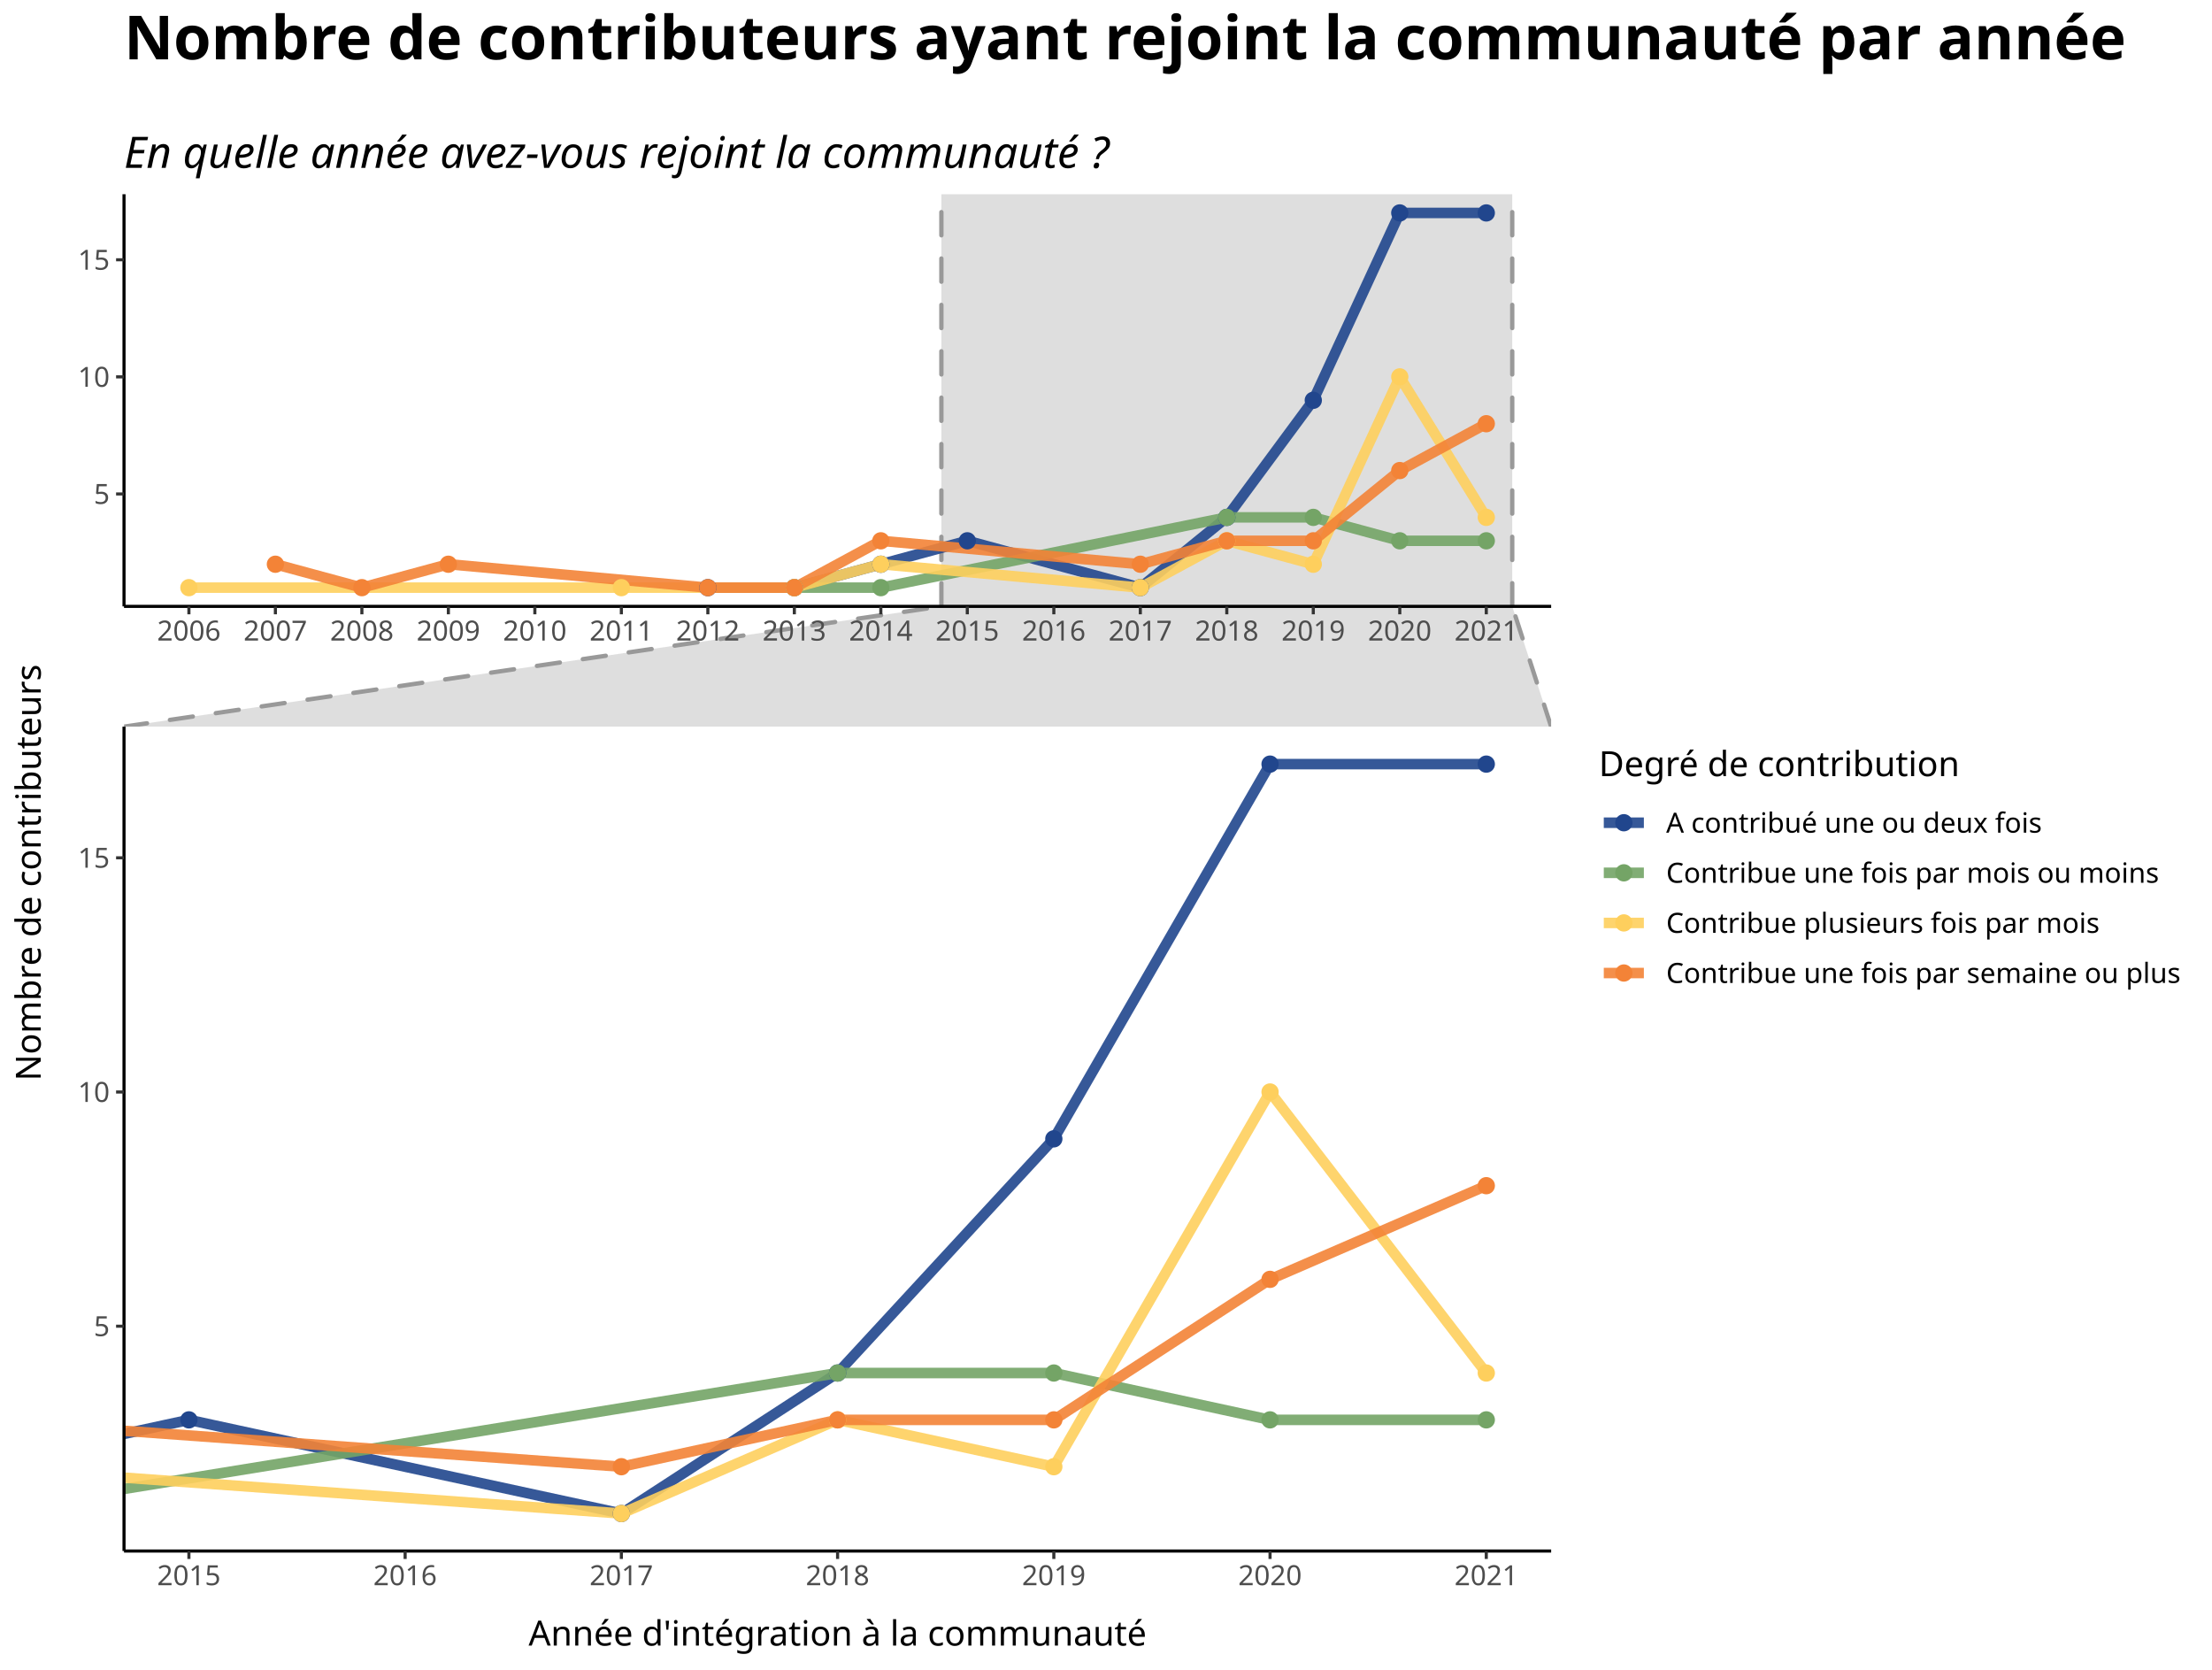
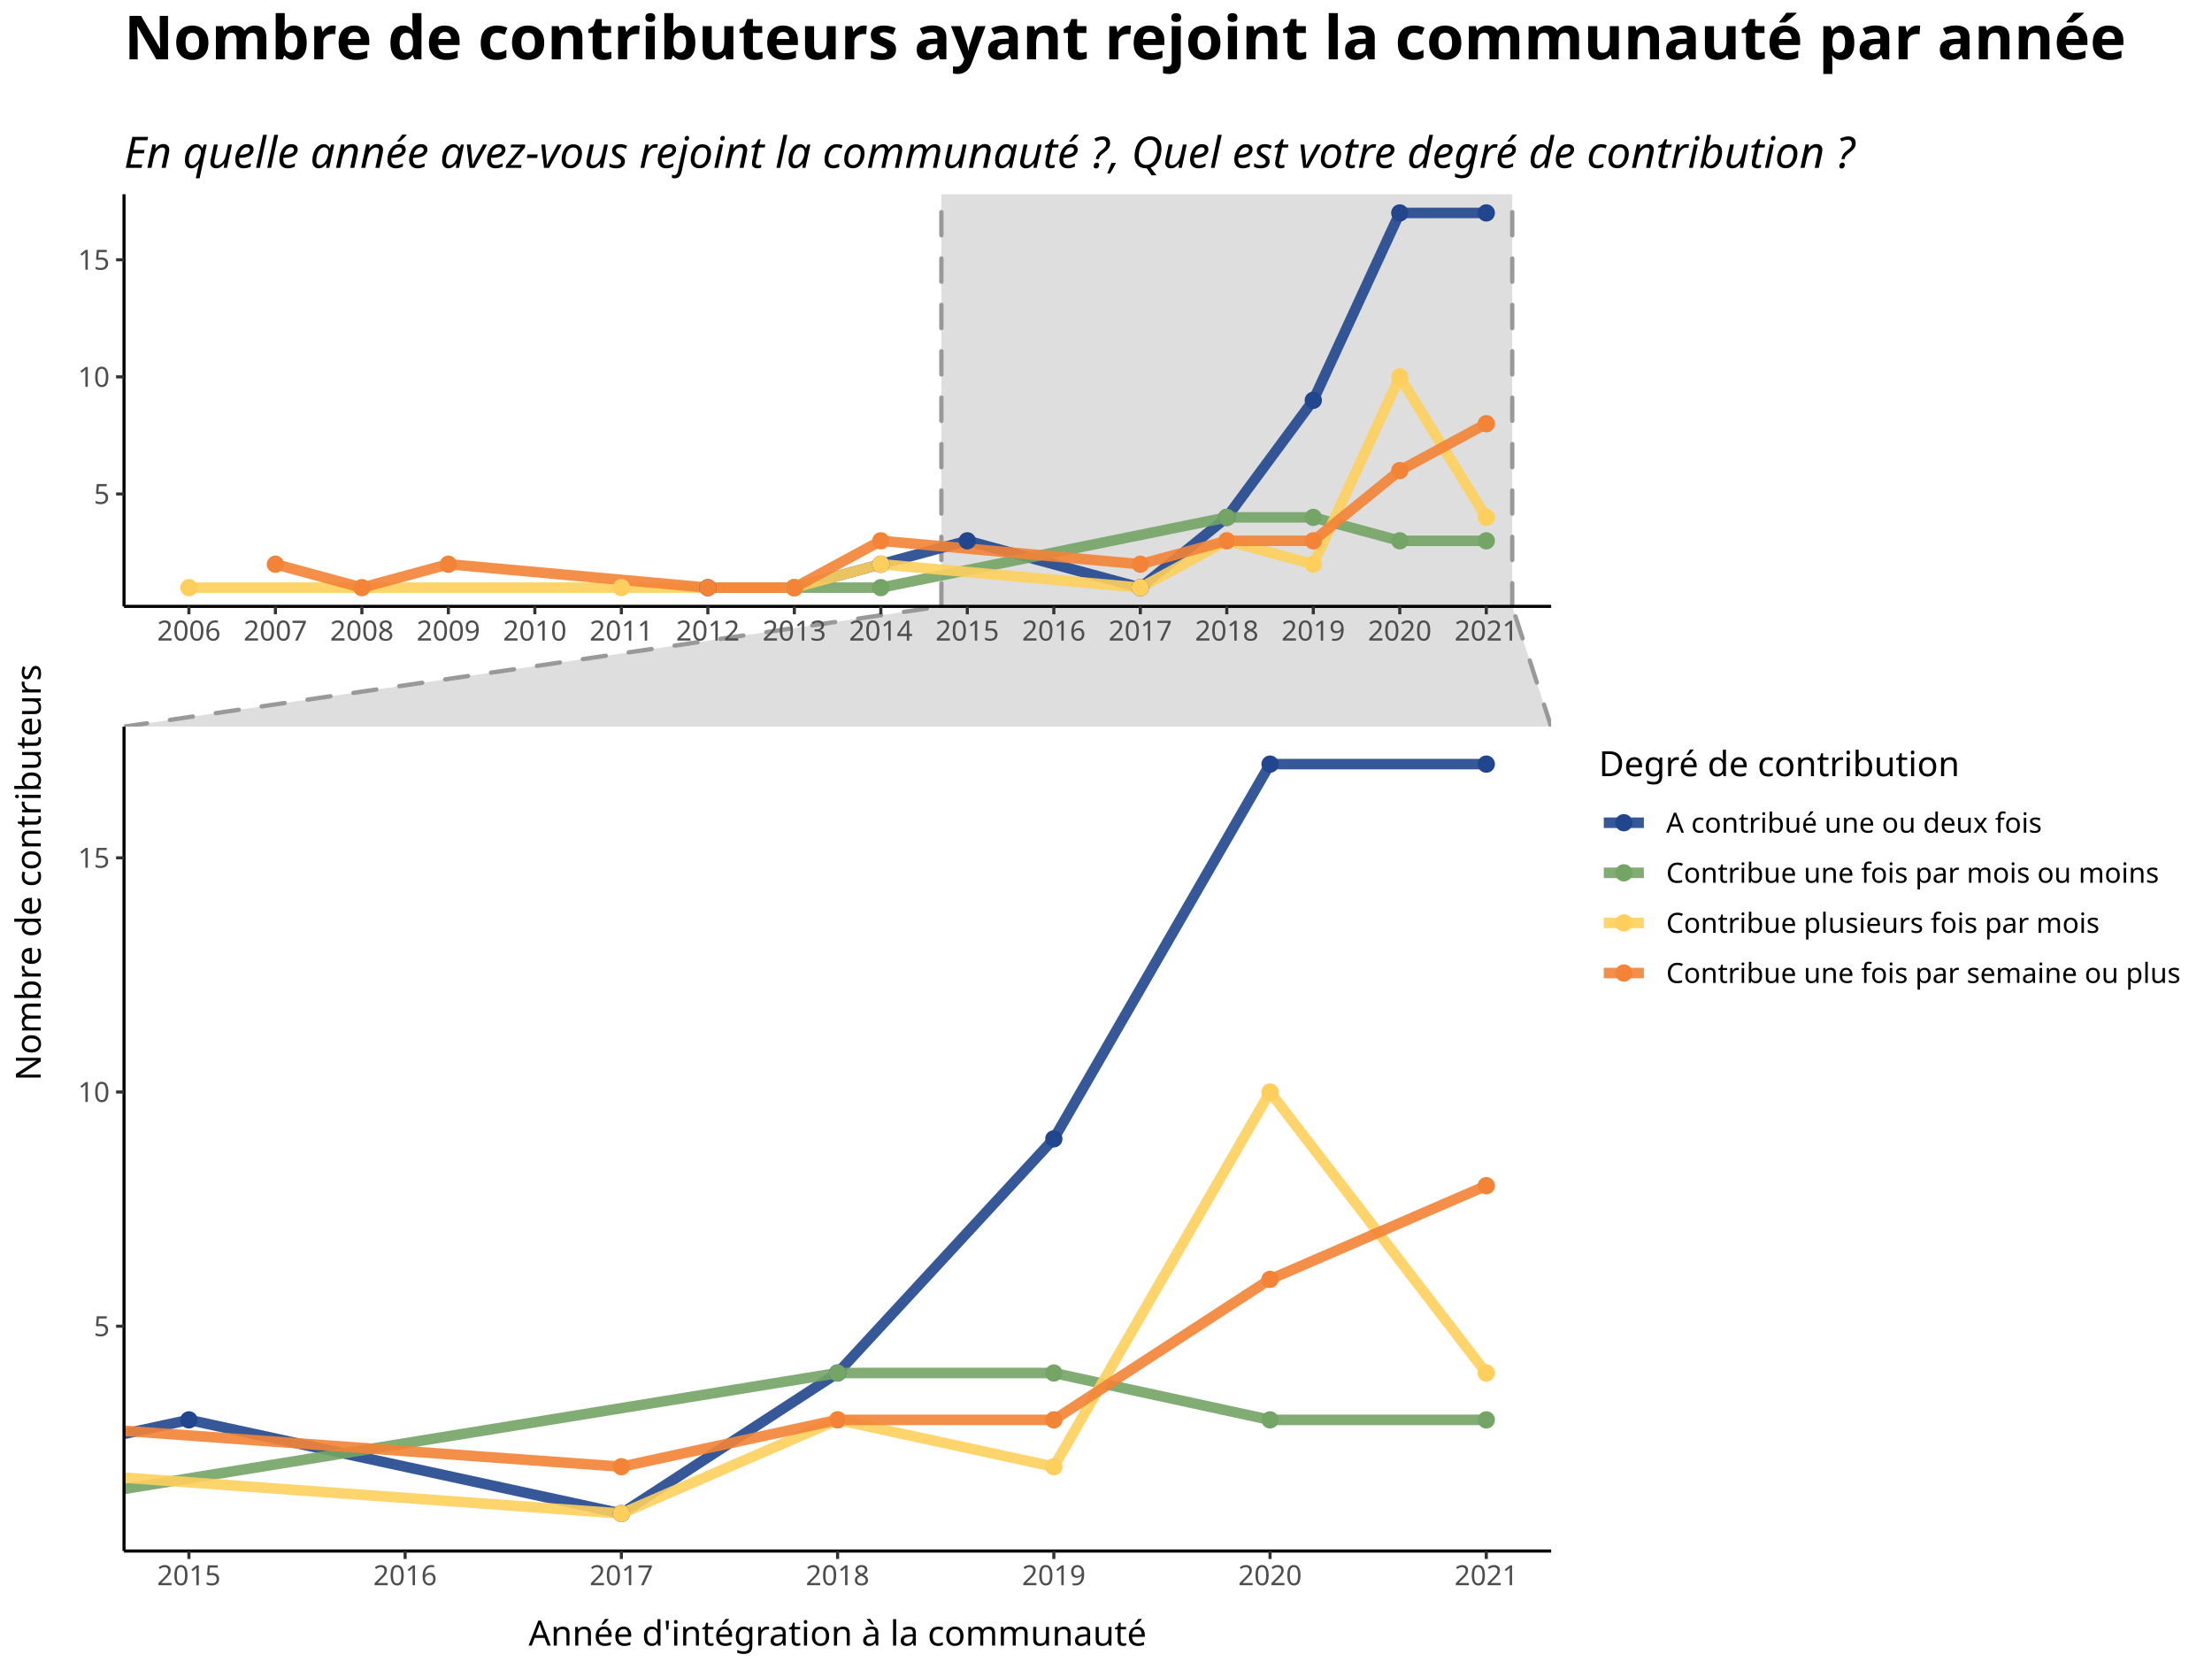
<svg xmlns="http://www.w3.org/2000/svg" class="svglite" width="763.20pt" height="576.00pt" viewBox="0 0 763.20 576.00">
  <defs>
    <style type="text/css">
    .svglite line, .svglite polyline, .svglite polygon, .svglite path, .svglite rect, .svglite circle {
      fill: none;
      stroke: #000000;
      stroke-linecap: round;
      stroke-linejoin: round;
      stroke-miterlimit: 10.00;
    }
    .svglite text {
      white-space: pre;
    }
  </style>
  </defs>
  <rect width="100%" height="100%" style="stroke: none; fill: #FFFFFF;" />
  <defs>
    <clipPath id="cpMC4wMHw3NjMuMjB8MC4wMHw1NzYuMDA=">
      <rect x="0.00" y="0.00" width="763.20" height="576.00" />
    </clipPath>
  </defs>
  <g clip-path="url(#cpMC4wMHw3NjMuMjB8MC4wMHw1NzYuMDA=)">
    <rect x="0" y="0.00" width="763.20" height="576.00" style="stroke-width: 1.07; stroke: #FFFFFF; fill: #FFFFFF;" />
  </g>
  <defs>
    <clipPath id="cpNDIuNzl8NTM1LjE5fDIwOS4xN3wyNTAuNjY=">
      <rect x="42.79" y="209.17" width="492.39" height="41.49" />
    </clipPath>
  </defs>
  <g clip-path="url(#cpNDIuNzl8NTM1LjE5fDIwOS4xN3wyNTAuNjY=)">
    <polygon points="324.80,209.17 521.76,209.17 535.19,250.66 42.79,250.66 " style="stroke-width: 0.75; stroke: none; fill: #BEBEBE; fill-opacity: 0.50;" />
    <line x1="42.79" y1="250.66" x2="324.80" y2="209.17" style="stroke-width: 1.50; stroke: #999999; stroke-dasharray: 8.00,8.00;" />
    <line x1="535.19" y1="250.66" x2="521.76" y2="209.17" style="stroke-width: 1.50; stroke: #999999; stroke-dasharray: 8.00,8.00;" />
  </g>
  <g clip-path="url(#cpMC4wMHw3NjMuMjB8MC4wMHw1NzYuMDA=)">
</g>
  <defs>
    <clipPath id="cpNDIuNzl8NTM1LjE5fDY2Ljk5fDIwOS4xNw==">
      <rect x="42.79" y="66.99" width="492.39" height="142.18" />
    </clipPath>
  </defs>
  <g clip-path="url(#cpNDIuNzl8NTM1LjE5fDY2Ljk5fDIwOS4xNw==)">
    <rect x="42.79" y="66.99" width="492.39" height="142.18" style="stroke-width: 1.07; stroke: none; fill: #FFFFFF;" />
    <rect x="324.80" y="66.99" width="196.96" height="142.18" style="stroke-width: 0.75; stroke: none; fill: #BEBEBE; fill-opacity: 0.50;" />
    <line x1="324.80" y1="209.17" x2="324.80" y2="66.99" style="stroke-width: 1.50; stroke: #999999; stroke-dasharray: 8.00,8.00;" />
    <line x1="521.76" y1="209.17" x2="521.76" y2="66.99" style="stroke-width: 1.50; stroke: #999999; stroke-dasharray: 8.00,8.00;" />
    <polyline points="244.23,202.71 274.07,202.71 303.91,194.63 333.75,186.55 393.44,202.71 423.28,178.47 453.12,138.08 482.96,73.45 512.81,73.45 " style="stroke-width: 3.63; stroke: #21468D; stroke-opacity: 0.90; stroke-linecap: butt;" />
    <polyline points="274.07,202.71 303.91,202.71 423.28,178.47 453.12,178.47 482.96,186.55 512.81,186.55 " style="stroke-width: 3.63; stroke: #74A466; stroke-opacity: 0.90; stroke-linecap: butt;" />
    <polyline points="65.18,202.71 214.39,202.71 274.07,202.71 303.91,194.63 393.44,202.71 423.28,186.55 453.12,194.63 482.96,130.00 512.81,178.47 " style="stroke-width: 3.63; stroke: #FECF5D; stroke-opacity: 0.90; stroke-linecap: butt;" />
    <polyline points="95.02,194.63 124.86,202.71 154.70,194.63 244.23,202.71 274.07,202.71 303.91,186.55 393.44,194.63 423.28,186.55 453.12,186.55 482.96,162.32 512.81,146.16 " style="stroke-width: 3.63; stroke: #F38337; stroke-opacity: 0.90; stroke-linecap: butt;" />
    <circle cx="65.18" cy="202.71" r="1.92" style="stroke-width: 2.13; stroke: #FECF5D; fill: #FECF5D;" />
    <circle cx="95.02" cy="194.63" r="1.92" style="stroke-width: 2.13; stroke: #F38337; fill: #F38337;" />
    <circle cx="124.86" cy="202.71" r="1.92" style="stroke-width: 2.13; stroke: #F38337; fill: #F38337;" />
    <circle cx="154.70" cy="194.63" r="1.92" style="stroke-width: 2.13; stroke: #F38337; fill: #F38337;" />
    <circle cx="214.39" cy="202.71" r="1.92" style="stroke-width: 2.13; stroke: #FECF5D; fill: #FECF5D;" />
    <circle cx="244.23" cy="202.71" r="1.92" style="stroke-width: 2.13; stroke: #21468D; fill: #21468D;" />
    <circle cx="244.23" cy="202.71" r="1.92" style="stroke-width: 2.13; stroke: #F38337; fill: #F38337;" />
    <circle cx="274.07" cy="202.71" r="1.92" style="stroke-width: 2.13; stroke: #21468D; fill: #21468D;" />
    <circle cx="274.07" cy="202.71" r="1.92" style="stroke-width: 2.13; stroke: #74A466; fill: #74A466;" />
    <circle cx="274.07" cy="202.71" r="1.92" style="stroke-width: 2.13; stroke: #FECF5D; fill: #FECF5D;" />
    <circle cx="274.07" cy="202.71" r="1.92" style="stroke-width: 2.13; stroke: #F38337; fill: #F38337;" />
    <circle cx="303.91" cy="194.63" r="1.92" style="stroke-width: 2.13; stroke: #21468D; fill: #21468D;" />
    <circle cx="303.91" cy="202.71" r="1.92" style="stroke-width: 2.13; stroke: #74A466; fill: #74A466;" />
    <circle cx="303.91" cy="194.63" r="1.92" style="stroke-width: 2.13; stroke: #FECF5D; fill: #FECF5D;" />
    <circle cx="303.91" cy="186.55" r="1.92" style="stroke-width: 2.13; stroke: #F38337; fill: #F38337;" />
    <circle cx="333.75" cy="186.55" r="1.92" style="stroke-width: 2.13; stroke: #21468D; fill: #21468D;" />
    <circle cx="393.44" cy="202.71" r="1.92" style="stroke-width: 2.13; stroke: #21468D; fill: #21468D;" />
    <circle cx="393.44" cy="202.71" r="1.92" style="stroke-width: 2.13; stroke: #FECF5D; fill: #FECF5D;" />
    <circle cx="393.44" cy="194.63" r="1.92" style="stroke-width: 2.13; stroke: #F38337; fill: #F38337;" />
    <circle cx="423.28" cy="178.47" r="1.92" style="stroke-width: 2.13; stroke: #21468D; fill: #21468D;" />
    <circle cx="423.28" cy="178.47" r="1.92" style="stroke-width: 2.13; stroke: #74A466; fill: #74A466;" />
    <circle cx="423.28" cy="186.55" r="1.92" style="stroke-width: 2.13; stroke: #FECF5D; fill: #FECF5D;" />
    <circle cx="423.28" cy="186.55" r="1.92" style="stroke-width: 2.13; stroke: #F38337; fill: #F38337;" />
    <circle cx="453.12" cy="138.08" r="1.92" style="stroke-width: 2.13; stroke: #21468D; fill: #21468D;" />
    <circle cx="453.12" cy="178.47" r="1.92" style="stroke-width: 2.13; stroke: #74A466; fill: #74A466;" />
    <circle cx="453.12" cy="194.63" r="1.92" style="stroke-width: 2.13; stroke: #FECF5D; fill: #FECF5D;" />
    <circle cx="453.12" cy="186.55" r="1.92" style="stroke-width: 2.13; stroke: #F38337; fill: #F38337;" />
    <circle cx="482.96" cy="73.45" r="1.92" style="stroke-width: 2.13; stroke: #21468D; fill: #21468D;" />
    <circle cx="482.96" cy="186.55" r="1.92" style="stroke-width: 2.13; stroke: #74A466; fill: #74A466;" />
    <circle cx="482.96" cy="130.00" r="1.92" style="stroke-width: 2.13; stroke: #FECF5D; fill: #FECF5D;" />
    <circle cx="482.96" cy="162.32" r="1.92" style="stroke-width: 2.13; stroke: #F38337; fill: #F38337;" />
    <circle cx="512.81" cy="73.45" r="1.92" style="stroke-width: 2.13; stroke: #21468D; fill: #21468D;" />
    <circle cx="512.81" cy="186.55" r="1.92" style="stroke-width: 2.13; stroke: #74A466; fill: #74A466;" />
    <circle cx="512.81" cy="178.47" r="1.92" style="stroke-width: 2.13; stroke: #FECF5D; fill: #FECF5D;" />
    <circle cx="512.81" cy="146.16" r="1.92" style="stroke-width: 2.13; stroke: #F38337; fill: #F38337;" />
  </g>
  <g clip-path="url(#cpMC4wMHw3NjMuMjB8MC4wMHw1NzYuMDA=)">
</g>
  <defs>
    <clipPath id="cpNDIuNzl8NTM1LjE5fDI1MC42Nnw1MzUuMDI=">
      <rect x="42.79" y="250.66" width="492.39" height="284.36" />
    </clipPath>
  </defs>
  <g clip-path="url(#cpNDIuNzl8NTM1LjE5fDI1MC42Nnw1MzUuMDI=)">
    <rect x="42.79" y="250.66" width="492.39" height="284.36" style="stroke-width: 1.07; stroke: none; fill: #FFFFFF;" />
    <polyline points="-158.64,522.09 -84.03,522.09 -9.43,505.94 65.18,489.78 214.39,522.09 288.99,473.62 363.60,392.84 438.20,263.58 512.81,263.58 " style="stroke-width: 3.63; stroke: #21468D; stroke-opacity: 0.90; stroke-linecap: butt;" />
    <polyline points="-84.03,522.09 -9.43,522.09 288.99,473.62 363.60,473.62 438.20,489.78 512.81,489.78 " style="stroke-width: 3.63; stroke: #74A466; stroke-opacity: 0.90; stroke-linecap: butt;" />
    <polyline points="-606.27,522.09 -233.24,522.09 -84.03,522.09 -9.43,505.94 214.39,522.09 288.99,489.78 363.60,505.94 438.20,376.68 512.81,473.62 " style="stroke-width: 3.63; stroke: #FECF5D; stroke-opacity: 0.90; stroke-linecap: butt;" />
    <polyline points="-531.66,505.94 -457.06,522.09 -382.45,505.94 -158.64,522.09 -84.03,522.09 -9.43,489.78 214.39,505.94 288.99,489.78 363.60,489.78 438.20,441.31 512.81,409.00 " style="stroke-width: 3.63; stroke: #F38337; stroke-opacity: 0.90; stroke-linecap: butt;" />
    <circle cx="-606.27" cy="522.09" r="1.92" style="stroke-width: 2.13; stroke: #FECF5D; fill: #FECF5D;" />
    <circle cx="-531.66" cy="505.94" r="1.92" style="stroke-width: 2.13; stroke: #F38337; fill: #F38337;" />
    <circle cx="-457.06" cy="522.09" r="1.92" style="stroke-width: 2.13; stroke: #F38337; fill: #F38337;" />
    <circle cx="-382.45" cy="505.94" r="1.92" style="stroke-width: 2.13; stroke: #F38337; fill: #F38337;" />
    <circle cx="-233.24" cy="522.09" r="1.92" style="stroke-width: 2.13; stroke: #FECF5D; fill: #FECF5D;" />
    <circle cx="-158.64" cy="522.09" r="1.92" style="stroke-width: 2.13; stroke: #21468D; fill: #21468D;" />
    <circle cx="-158.64" cy="522.09" r="1.92" style="stroke-width: 2.13; stroke: #F38337; fill: #F38337;" />
    <circle cx="-84.03" cy="522.09" r="1.92" style="stroke-width: 2.13; stroke: #21468D; fill: #21468D;" />
    <circle cx="-84.03" cy="522.09" r="1.92" style="stroke-width: 2.13; stroke: #74A466; fill: #74A466;" />
    <circle cx="-84.03" cy="522.09" r="1.92" style="stroke-width: 2.13; stroke: #FECF5D; fill: #FECF5D;" />
    <circle cx="-84.03" cy="522.09" r="1.92" style="stroke-width: 2.13; stroke: #F38337; fill: #F38337;" />
    <circle cx="-9.43" cy="505.94" r="1.92" style="stroke-width: 2.13; stroke: #21468D; fill: #21468D;" />
    <circle cx="-9.43" cy="522.09" r="1.92" style="stroke-width: 2.13; stroke: #74A466; fill: #74A466;" />
    <circle cx="-9.43" cy="505.94" r="1.92" style="stroke-width: 2.13; stroke: #FECF5D; fill: #FECF5D;" />
    <circle cx="-9.43" cy="489.78" r="1.92" style="stroke-width: 2.13; stroke: #F38337; fill: #F38337;" />
    <circle cx="65.18" cy="489.78" r="1.92" style="stroke-width: 2.13; stroke: #21468D; fill: #21468D;" />
    <circle cx="214.39" cy="522.09" r="1.92" style="stroke-width: 2.13; stroke: #21468D; fill: #21468D;" />
    <circle cx="214.39" cy="522.09" r="1.92" style="stroke-width: 2.13; stroke: #FECF5D; fill: #FECF5D;" />
    <circle cx="214.39" cy="505.94" r="1.92" style="stroke-width: 2.13; stroke: #F38337; fill: #F38337;" />
    <circle cx="288.99" cy="473.62" r="1.92" style="stroke-width: 2.13; stroke: #21468D; fill: #21468D;" />
    <circle cx="288.99" cy="473.62" r="1.92" style="stroke-width: 2.13; stroke: #74A466; fill: #74A466;" />
    <circle cx="288.99" cy="489.78" r="1.92" style="stroke-width: 2.13; stroke: #FECF5D; fill: #FECF5D;" />
    <circle cx="288.99" cy="489.78" r="1.92" style="stroke-width: 2.13; stroke: #F38337; fill: #F38337;" />
    <circle cx="363.60" cy="392.84" r="1.92" style="stroke-width: 2.13; stroke: #21468D; fill: #21468D;" />
    <circle cx="363.60" cy="473.62" r="1.92" style="stroke-width: 2.13; stroke: #74A466; fill: #74A466;" />
    <circle cx="363.60" cy="505.94" r="1.92" style="stroke-width: 2.13; stroke: #FECF5D; fill: #FECF5D;" />
    <circle cx="363.60" cy="489.78" r="1.92" style="stroke-width: 2.13; stroke: #F38337; fill: #F38337;" />
    <circle cx="438.20" cy="263.58" r="1.92" style="stroke-width: 2.13; stroke: #21468D; fill: #21468D;" />
    <circle cx="438.20" cy="489.78" r="1.92" style="stroke-width: 2.13; stroke: #74A466; fill: #74A466;" />
    <circle cx="438.20" cy="376.68" r="1.92" style="stroke-width: 2.13; stroke: #FECF5D; fill: #FECF5D;" />
    <circle cx="438.20" cy="441.31" r="1.92" style="stroke-width: 2.13; stroke: #F38337; fill: #F38337;" />
    <circle cx="512.81" cy="263.58" r="1.92" style="stroke-width: 2.13; stroke: #21468D; fill: #21468D;" />
    <circle cx="512.81" cy="489.78" r="1.92" style="stroke-width: 2.13; stroke: #74A466; fill: #74A466;" />
    <circle cx="512.81" cy="473.62" r="1.92" style="stroke-width: 2.13; stroke: #FECF5D; fill: #FECF5D;" />
    <circle cx="512.81" cy="409.00" r="1.92" style="stroke-width: 2.13; stroke: #F38337; fill: #F38337;" />
  </g>
  <g clip-path="url(#cpMC4wMHw3NjMuMjB8MC4wMHw1NzYuMDA=)">
    <polyline points="42.79,209.17 535.19,209.17 " style="stroke-width: 1.07; stroke-linecap: butt;" />
    <polyline points="65.18,211.91 65.18,209.17 " style="stroke-width: 1.07; stroke: #333333; stroke-linecap: butt;" />
    <polyline points="95.02,211.91 95.02,209.17 " style="stroke-width: 1.07; stroke: #333333; stroke-linecap: butt;" />
    <polyline points="124.86,211.91 124.86,209.17 " style="stroke-width: 1.07; stroke: #333333; stroke-linecap: butt;" />
    <polyline points="154.70,211.91 154.70,209.17 " style="stroke-width: 1.07; stroke: #333333; stroke-linecap: butt;" />
    <polyline points="184.54,211.91 184.54,209.17 " style="stroke-width: 1.07; stroke: #333333; stroke-linecap: butt;" />
    <polyline points="214.39,211.91 214.39,209.17 " style="stroke-width: 1.07; stroke: #333333; stroke-linecap: butt;" />
    <polyline points="244.23,211.91 244.23,209.17 " style="stroke-width: 1.07; stroke: #333333; stroke-linecap: butt;" />
    <polyline points="274.07,211.91 274.07,209.17 " style="stroke-width: 1.07; stroke: #333333; stroke-linecap: butt;" />
    <polyline points="303.91,211.91 303.91,209.17 " style="stroke-width: 1.07; stroke: #333333; stroke-linecap: butt;" />
    <polyline points="333.75,211.91 333.75,209.17 " style="stroke-width: 1.07; stroke: #333333; stroke-linecap: butt;" />
    <polyline points="363.60,211.91 363.60,209.17 " style="stroke-width: 1.07; stroke: #333333; stroke-linecap: butt;" />
    <polyline points="393.44,211.91 393.44,209.17 " style="stroke-width: 1.07; stroke: #333333; stroke-linecap: butt;" />
    <polyline points="423.28,211.91 423.28,209.17 " style="stroke-width: 1.07; stroke: #333333; stroke-linecap: butt;" />
    <polyline points="453.12,211.91 453.12,209.17 " style="stroke-width: 1.07; stroke: #333333; stroke-linecap: butt;" />
    <polyline points="482.96,211.91 482.96,209.17 " style="stroke-width: 1.07; stroke: #333333; stroke-linecap: butt;" />
    <polyline points="512.81,211.91 512.81,209.17 " style="stroke-width: 1.07; stroke: #333333; stroke-linecap: butt;" />
    <text x="65.18" y="220.96" text-anchor="middle" style="font-size: 9.60px;fill: #4D4D4D; font-family: &quot;Noto Sans&quot;;" textLength="21.95px" lengthAdjust="spacingAndGlyphs">2006</text>
    <text x="95.02" y="220.96" text-anchor="middle" style="font-size: 9.60px;fill: #4D4D4D; font-family: &quot;Noto Sans&quot;;" textLength="21.95px" lengthAdjust="spacingAndGlyphs">2007</text>
    <text x="124.86" y="220.96" text-anchor="middle" style="font-size: 9.60px;fill: #4D4D4D; font-family: &quot;Noto Sans&quot;;" textLength="21.95px" lengthAdjust="spacingAndGlyphs">2008</text>
    <text x="154.70" y="220.96" text-anchor="middle" style="font-size: 9.60px;fill: #4D4D4D; font-family: &quot;Noto Sans&quot;;" textLength="21.95px" lengthAdjust="spacingAndGlyphs">2009</text>
    <text x="184.54" y="220.96" text-anchor="middle" style="font-size: 9.60px;fill: #4D4D4D; font-family: &quot;Noto Sans&quot;;" textLength="21.95px" lengthAdjust="spacingAndGlyphs">2010</text>
    <text x="214.39" y="220.96" text-anchor="middle" style="font-size: 9.60px;fill: #4D4D4D; font-family: &quot;Noto Sans&quot;;" textLength="21.95px" lengthAdjust="spacingAndGlyphs">2011</text>
    <text x="244.23" y="220.96" text-anchor="middle" style="font-size: 9.60px;fill: #4D4D4D; font-family: &quot;Noto Sans&quot;;" textLength="21.95px" lengthAdjust="spacingAndGlyphs">2012</text>
    <text x="274.07" y="220.96" text-anchor="middle" style="font-size: 9.60px;fill: #4D4D4D; font-family: &quot;Noto Sans&quot;;" textLength="21.95px" lengthAdjust="spacingAndGlyphs">2013</text>
    <text x="303.91" y="220.96" text-anchor="middle" style="font-size: 9.60px;fill: #4D4D4D; font-family: &quot;Noto Sans&quot;;" textLength="21.95px" lengthAdjust="spacingAndGlyphs">2014</text>
    <text x="333.75" y="220.96" text-anchor="middle" style="font-size: 9.60px;fill: #4D4D4D; font-family: &quot;Noto Sans&quot;;" textLength="21.95px" lengthAdjust="spacingAndGlyphs">2015</text>
    <text x="363.60" y="220.96" text-anchor="middle" style="font-size: 9.60px;fill: #4D4D4D; font-family: &quot;Noto Sans&quot;;" textLength="21.95px" lengthAdjust="spacingAndGlyphs">2016</text>
    <text x="393.44" y="220.96" text-anchor="middle" style="font-size: 9.60px;fill: #4D4D4D; font-family: &quot;Noto Sans&quot;;" textLength="21.95px" lengthAdjust="spacingAndGlyphs">2017</text>
    <text x="423.28" y="220.96" text-anchor="middle" style="font-size: 9.60px;fill: #4D4D4D; font-family: &quot;Noto Sans&quot;;" textLength="21.95px" lengthAdjust="spacingAndGlyphs">2018</text>
    <text x="453.12" y="220.96" text-anchor="middle" style="font-size: 9.60px;fill: #4D4D4D; font-family: &quot;Noto Sans&quot;;" textLength="21.95px" lengthAdjust="spacingAndGlyphs">2019</text>
    <text x="482.96" y="220.96" text-anchor="middle" style="font-size: 9.60px;fill: #4D4D4D; font-family: &quot;Noto Sans&quot;;" textLength="21.95px" lengthAdjust="spacingAndGlyphs">2020</text>
    <text x="512.81" y="220.96" text-anchor="middle" style="font-size: 9.60px;fill: #4D4D4D; font-family: &quot;Noto Sans&quot;;" textLength="21.95px" lengthAdjust="spacingAndGlyphs">2021</text>
    <polyline points="42.79,209.17 42.79,66.99 " style="stroke-width: 1.07; stroke-linecap: butt;" />
    <text x="37.86" y="173.82" text-anchor="end" style="font-size: 9.60px;fill: #4D4D4D; font-family: &quot;Noto Sans&quot;;" textLength="5.49px" lengthAdjust="spacingAndGlyphs">5</text>
    <text x="37.86" y="133.43" text-anchor="end" style="font-size: 9.60px;fill: #4D4D4D; font-family: &quot;Noto Sans&quot;;" textLength="10.97px" lengthAdjust="spacingAndGlyphs">10</text>
    <text x="37.86" y="93.04" text-anchor="end" style="font-size: 9.60px;fill: #4D4D4D; font-family: &quot;Noto Sans&quot;;" textLength="10.97px" lengthAdjust="spacingAndGlyphs">15</text>
    <polyline points="40.05,170.39 42.79,170.39 " style="stroke-width: 1.07; stroke: #333333; stroke-linecap: butt;" />
    <polyline points="40.05,130.00 42.79,130.00 " style="stroke-width: 1.07; stroke: #333333; stroke-linecap: butt;" />
    <polyline points="40.05,89.61 42.79,89.61 " style="stroke-width: 1.07; stroke: #333333; stroke-linecap: butt;" />
    <polyline points="42.79,535.02 535.19,535.02 " style="stroke-width: 1.07; stroke-linecap: butt;" />
    <polyline points="65.18,537.76 65.18,535.02 " style="stroke-width: 1.07; stroke: #333333; stroke-linecap: butt;" />
    <polyline points="139.78,537.76 139.78,535.02 " style="stroke-width: 1.07; stroke: #333333; stroke-linecap: butt;" />
    <polyline points="214.39,537.76 214.39,535.02 " style="stroke-width: 1.07; stroke: #333333; stroke-linecap: butt;" />
    <polyline points="288.99,537.76 288.99,535.02 " style="stroke-width: 1.07; stroke: #333333; stroke-linecap: butt;" />
    <polyline points="363.60,537.76 363.60,535.02 " style="stroke-width: 1.07; stroke: #333333; stroke-linecap: butt;" />
    <polyline points="438.20,537.76 438.20,535.02 " style="stroke-width: 1.07; stroke: #333333; stroke-linecap: butt;" />
    <polyline points="512.81,537.76 512.81,535.02 " style="stroke-width: 1.07; stroke: #333333; stroke-linecap: butt;" />
    <text x="65.18" y="546.81" text-anchor="middle" style="font-size: 9.60px;fill: #4D4D4D; font-family: &quot;Noto Sans&quot;;" textLength="21.95px" lengthAdjust="spacingAndGlyphs">2015</text>
    <text x="139.78" y="546.81" text-anchor="middle" style="font-size: 9.60px;fill: #4D4D4D; font-family: &quot;Noto Sans&quot;;" textLength="21.95px" lengthAdjust="spacingAndGlyphs">2016</text>
    <text x="214.39" y="546.81" text-anchor="middle" style="font-size: 9.60px;fill: #4D4D4D; font-family: &quot;Noto Sans&quot;;" textLength="21.95px" lengthAdjust="spacingAndGlyphs">2017</text>
    <text x="288.99" y="546.81" text-anchor="middle" style="font-size: 9.60px;fill: #4D4D4D; font-family: &quot;Noto Sans&quot;;" textLength="21.95px" lengthAdjust="spacingAndGlyphs">2018</text>
    <text x="363.60" y="546.81" text-anchor="middle" style="font-size: 9.60px;fill: #4D4D4D; font-family: &quot;Noto Sans&quot;;" textLength="21.95px" lengthAdjust="spacingAndGlyphs">2019</text>
    <text x="438.20" y="546.81" text-anchor="middle" style="font-size: 9.60px;fill: #4D4D4D; font-family: &quot;Noto Sans&quot;;" textLength="21.95px" lengthAdjust="spacingAndGlyphs">2020</text>
    <text x="512.81" y="546.81" text-anchor="middle" style="font-size: 9.60px;fill: #4D4D4D; font-family: &quot;Noto Sans&quot;;" textLength="21.95px" lengthAdjust="spacingAndGlyphs">2021</text>
    <polyline points="42.79,535.02 42.79,250.66 " style="stroke-width: 1.07; stroke-linecap: butt;" />
    <text x="37.86" y="460.89" text-anchor="end" style="font-size: 9.60px;fill: #4D4D4D; font-family: &quot;Noto Sans&quot;;" textLength="5.49px" lengthAdjust="spacingAndGlyphs">5</text>
    <text x="37.86" y="380.11" text-anchor="end" style="font-size: 9.60px;fill: #4D4D4D; font-family: &quot;Noto Sans&quot;;" textLength="10.97px" lengthAdjust="spacingAndGlyphs">10</text>
    <text x="37.86" y="299.32" text-anchor="end" style="font-size: 9.60px;fill: #4D4D4D; font-family: &quot;Noto Sans&quot;;" textLength="10.97px" lengthAdjust="spacingAndGlyphs">15</text>
    <polyline points="40.05,457.47 42.79,457.47 " style="stroke-width: 1.07; stroke: #333333; stroke-linecap: butt;" />
    <polyline points="40.05,376.68 42.79,376.68 " style="stroke-width: 1.07; stroke: #333333; stroke-linecap: butt;" />
    <polyline points="40.05,295.90 42.79,295.90 " style="stroke-width: 1.07; stroke: #333333; stroke-linecap: butt;" />
    <text x="288.99" y="567.64" text-anchor="middle" style="font-size: 12.00px; font-family: &quot;Noto Sans&quot;;" textLength="213.47px" lengthAdjust="spacingAndGlyphs">Année d'intégration à la communauté</text>
    <text transform="translate(14.05,301.00) rotate(-90)" text-anchor="middle" style="font-size: 12.00px; font-family: &quot;Noto Sans&quot;;" textLength="143.91px" lengthAdjust="spacingAndGlyphs">Nombre de contributeurs</text>
    <rect x="546.15" y="252.25" width="211.57" height="97.50" style="stroke-width: 1.07; stroke: none; fill: #FFFFFF;" />
    <text x="551.63" y="267.74" style="font-size: 12.00px; font-family: &quot;Noto Sans&quot;;" textLength="124.73px" lengthAdjust="spacingAndGlyphs">Degré de contribution</text>
    <line x1="553.35" y1="283.80" x2="567.18" y2="283.80" style="stroke-width: 3.63; stroke: #21468D; stroke-opacity: 0.90; stroke-linecap: butt;" />
    <circle cx="560.27" cy="283.80" r="1.92" style="stroke-width: 2.13; stroke: #21468D; fill: #21468D;" />
    <line x1="553.35" y1="301.08" x2="567.18" y2="301.08" style="stroke-width: 3.63; stroke: #74A466; stroke-opacity: 0.90; stroke-linecap: butt;" />
    <circle cx="560.27" cy="301.08" r="1.92" style="stroke-width: 2.13; stroke: #74A466; fill: #74A466;" />
    <line x1="553.35" y1="318.36" x2="567.18" y2="318.36" style="stroke-width: 3.63; stroke: #FECF5D; stroke-opacity: 0.90; stroke-linecap: butt;" />
    <circle cx="560.27" cy="318.36" r="1.92" style="stroke-width: 2.13; stroke: #FECF5D; fill: #FECF5D;" />
    <line x1="553.35" y1="335.64" x2="567.18" y2="335.64" style="stroke-width: 3.63; stroke: #F38337; stroke-opacity: 0.90; stroke-linecap: butt;" />
    <circle cx="560.27" cy="335.64" r="1.92" style="stroke-width: 2.13; stroke: #F38337; fill: #F38337;" />
    <text x="574.88" y="287.22" style="font-size: 9.60px; font-family: &quot;Noto Sans&quot;;" textLength="129.54px" lengthAdjust="spacingAndGlyphs">A contribué une ou deux fois</text>
    <text x="574.88" y="304.50" style="font-size: 9.60px; font-family: &quot;Noto Sans&quot;;" textLength="169.90px" lengthAdjust="spacingAndGlyphs">Contribue une fois par mois ou moins</text>
    <text x="574.88" y="321.78" style="font-size: 9.60px; font-family: &quot;Noto Sans&quot;;" textLength="149.41px" lengthAdjust="spacingAndGlyphs">Contribue plusieurs fois par mois</text>
    <text x="574.88" y="339.06" style="font-size: 9.60px; font-family: &quot;Noto Sans&quot;;" textLength="177.36px" lengthAdjust="spacingAndGlyphs">Contribue une fois par semaine ou plus</text>
    <text x="42.79" y="41.71" style="font-size: 15.00px; font-style: italic; font-family: &quot;Noto Sans&quot;;" textLength="0.00px" lengthAdjust="spacingAndGlyphs" />
-     <text x="42.79" y="57.91" style="font-size: 15.00px; font-style: italic; font-family: &quot;Noto Sans&quot;;" textLength="340.34px" lengthAdjust="spacingAndGlyphs">En quelle année avez-vous rejoint la communauté ?</text>
+     <text x="42.79" y="57.91" style="font-size: 15.00px; font-style: italic; font-family: &quot;Noto Sans&quot;;" textLength="598.23px" lengthAdjust="spacingAndGlyphs">En quelle année avez-vous rejoint la communauté ?, Quel est votre degré de contribution ?</text>
    <text x="42.79" y="20.48" style="font-size: 21.00px; font-weight: bold; font-family: &quot;Noto Sans&quot;;" textLength="691.55px" lengthAdjust="spacingAndGlyphs">Nombre de contributeurs ayant rejoint la communauté par année</text>
  </g>
</svg>
